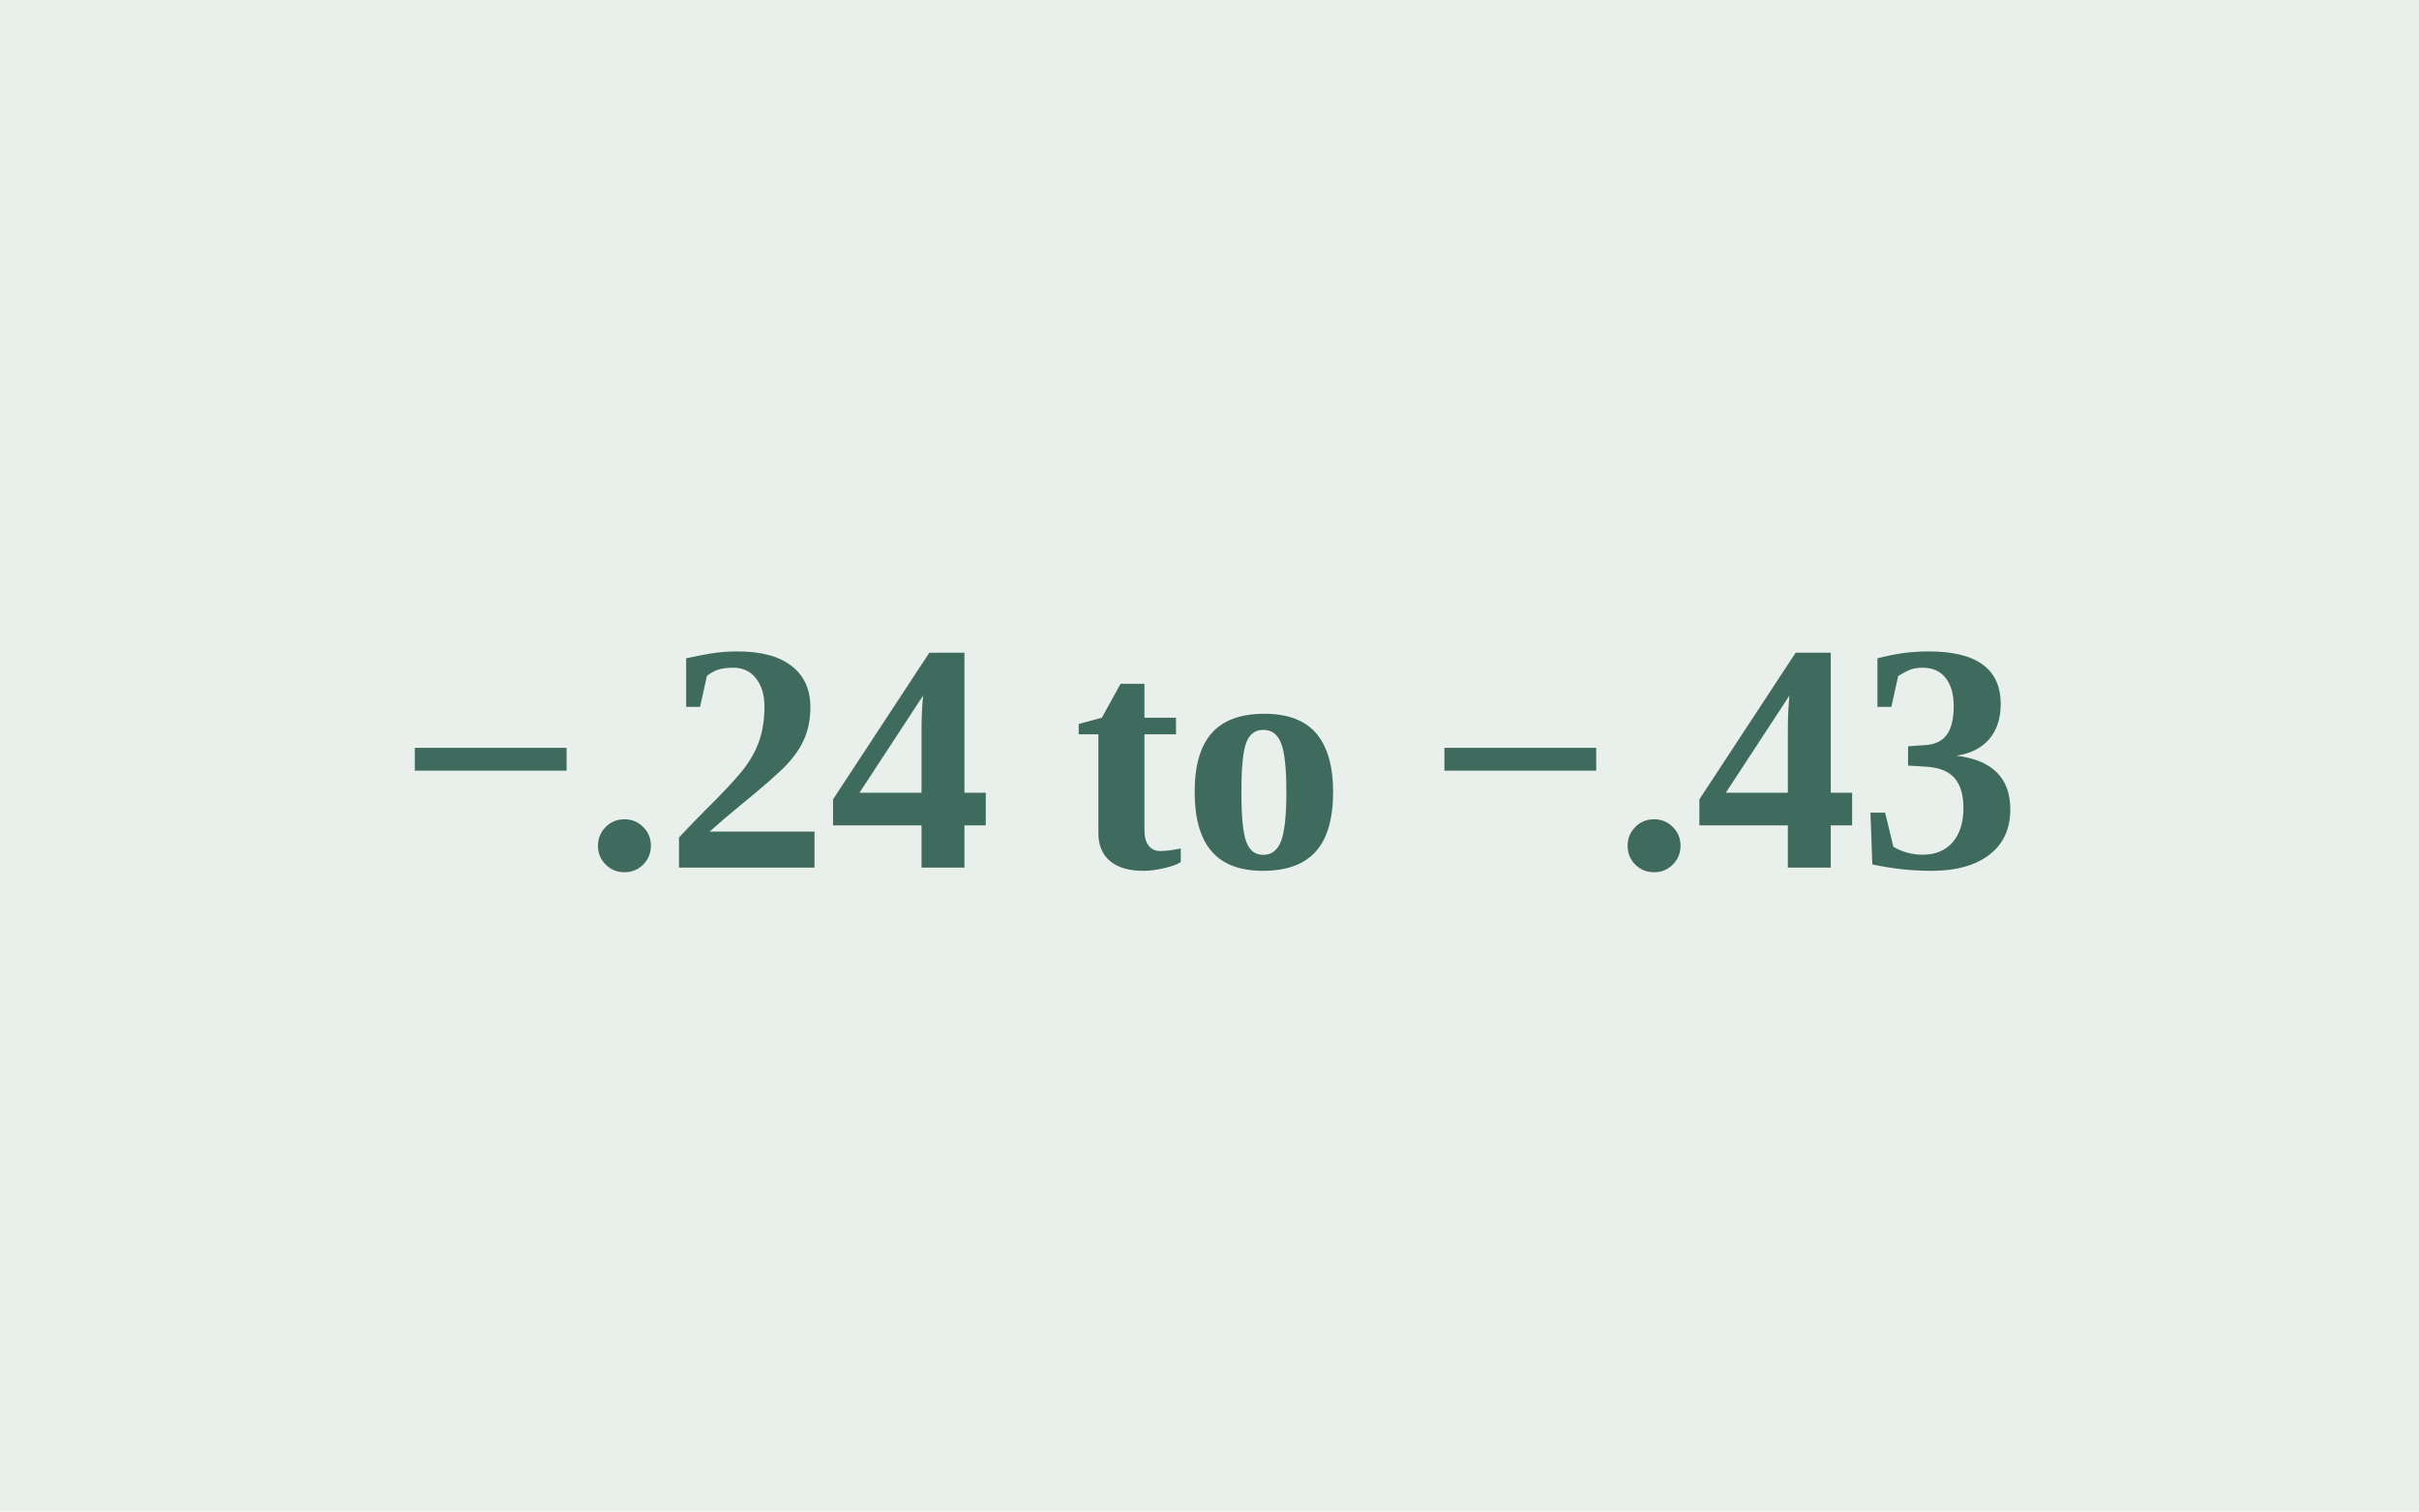
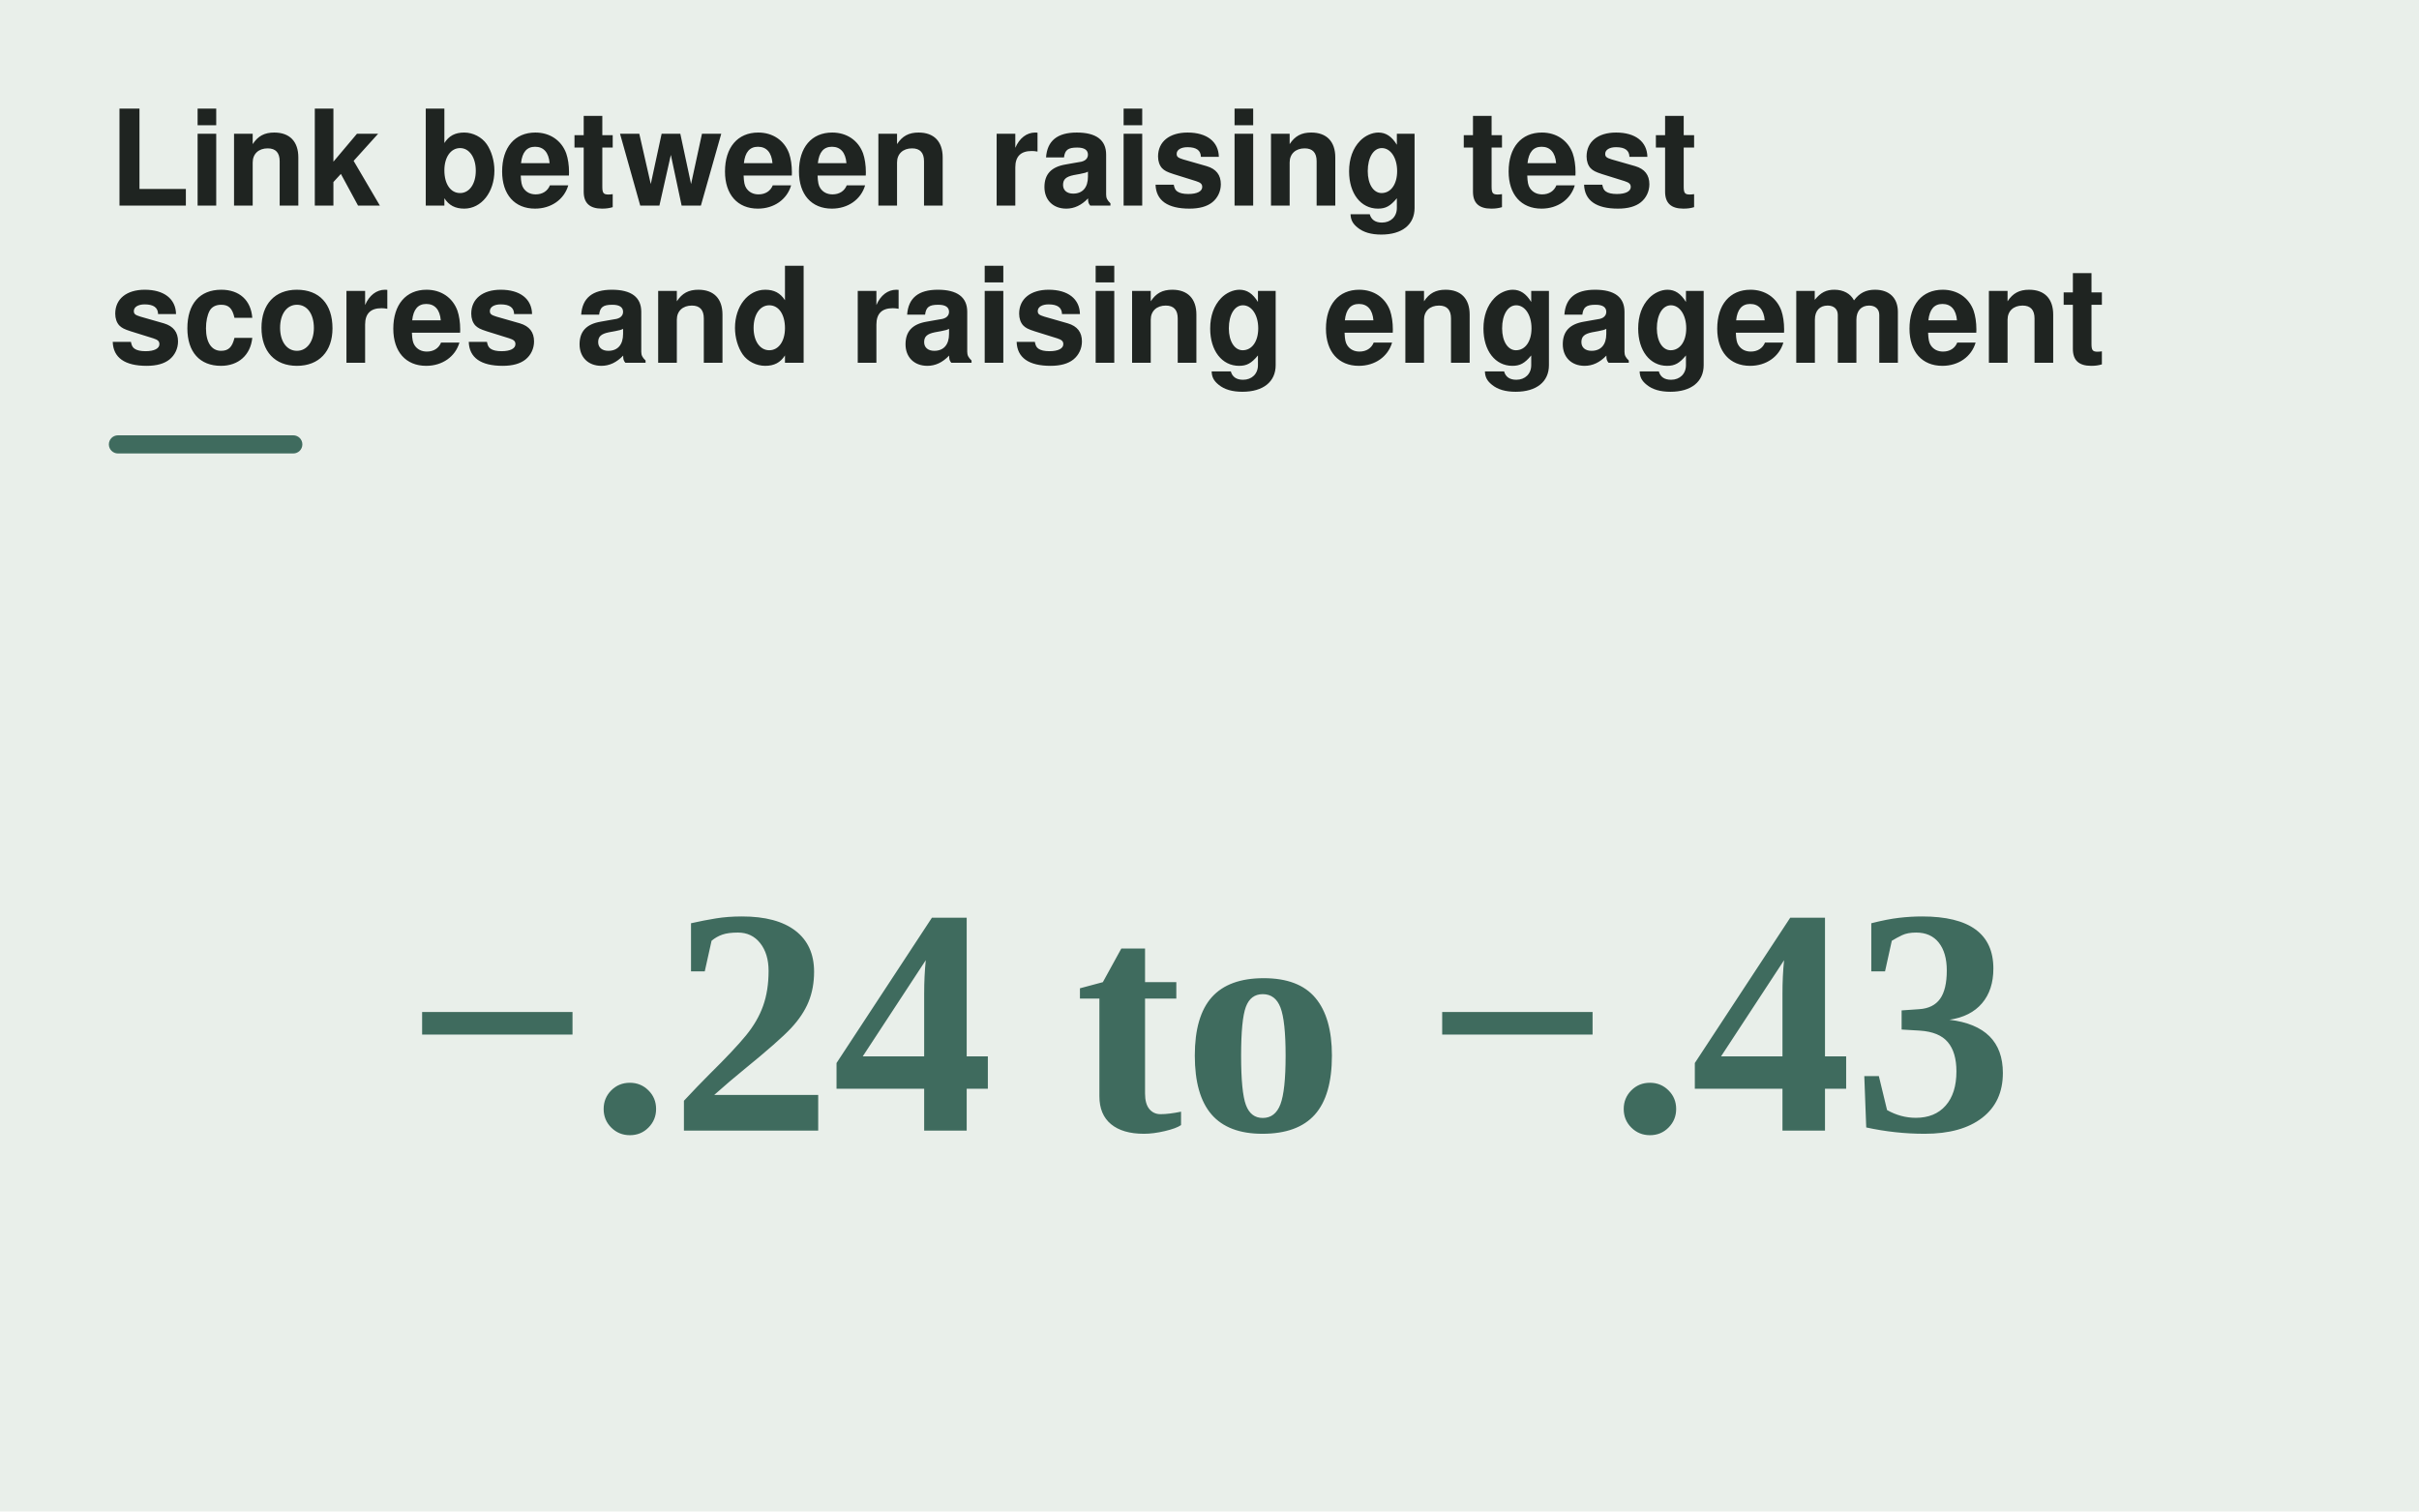
<svg xmlns="http://www.w3.org/2000/svg" viewBox="0 0 800 500" width="800" height="500" role="img">
  <rect width="800" height="500" fill="#E9EFEA" />
-   <text x="400" y="287" text-anchor="middle" font-family="Georgia, 'Times New Roman', serif" font-size="108" font-weight="700" fill="#3F6B5E">−.24 to −.43</text>
+   <text x="36" y="68" font-family="'Helvetica Neue', Helvetica, Arial, sans-serif" font-size="44" font-weight="700" fill="#1F2421">Link between raising test</text>
+   <text x="36" y="120" font-family="'Helvetica Neue', Helvetica, Arial, sans-serif" font-size="44" font-weight="700" fill="#1F2421">scores and raising engagement</text>
+   <rect x="36" y="144" width="64" height="6" rx="3" fill="#3F6B5E" />
+   <text x="400" y="374" text-anchor="middle" font-family="Georgia, 'Times New Roman', serif" font-size="107" font-weight="700" fill="#3F6B5E">−.24 to −.43</text>
</svg>
